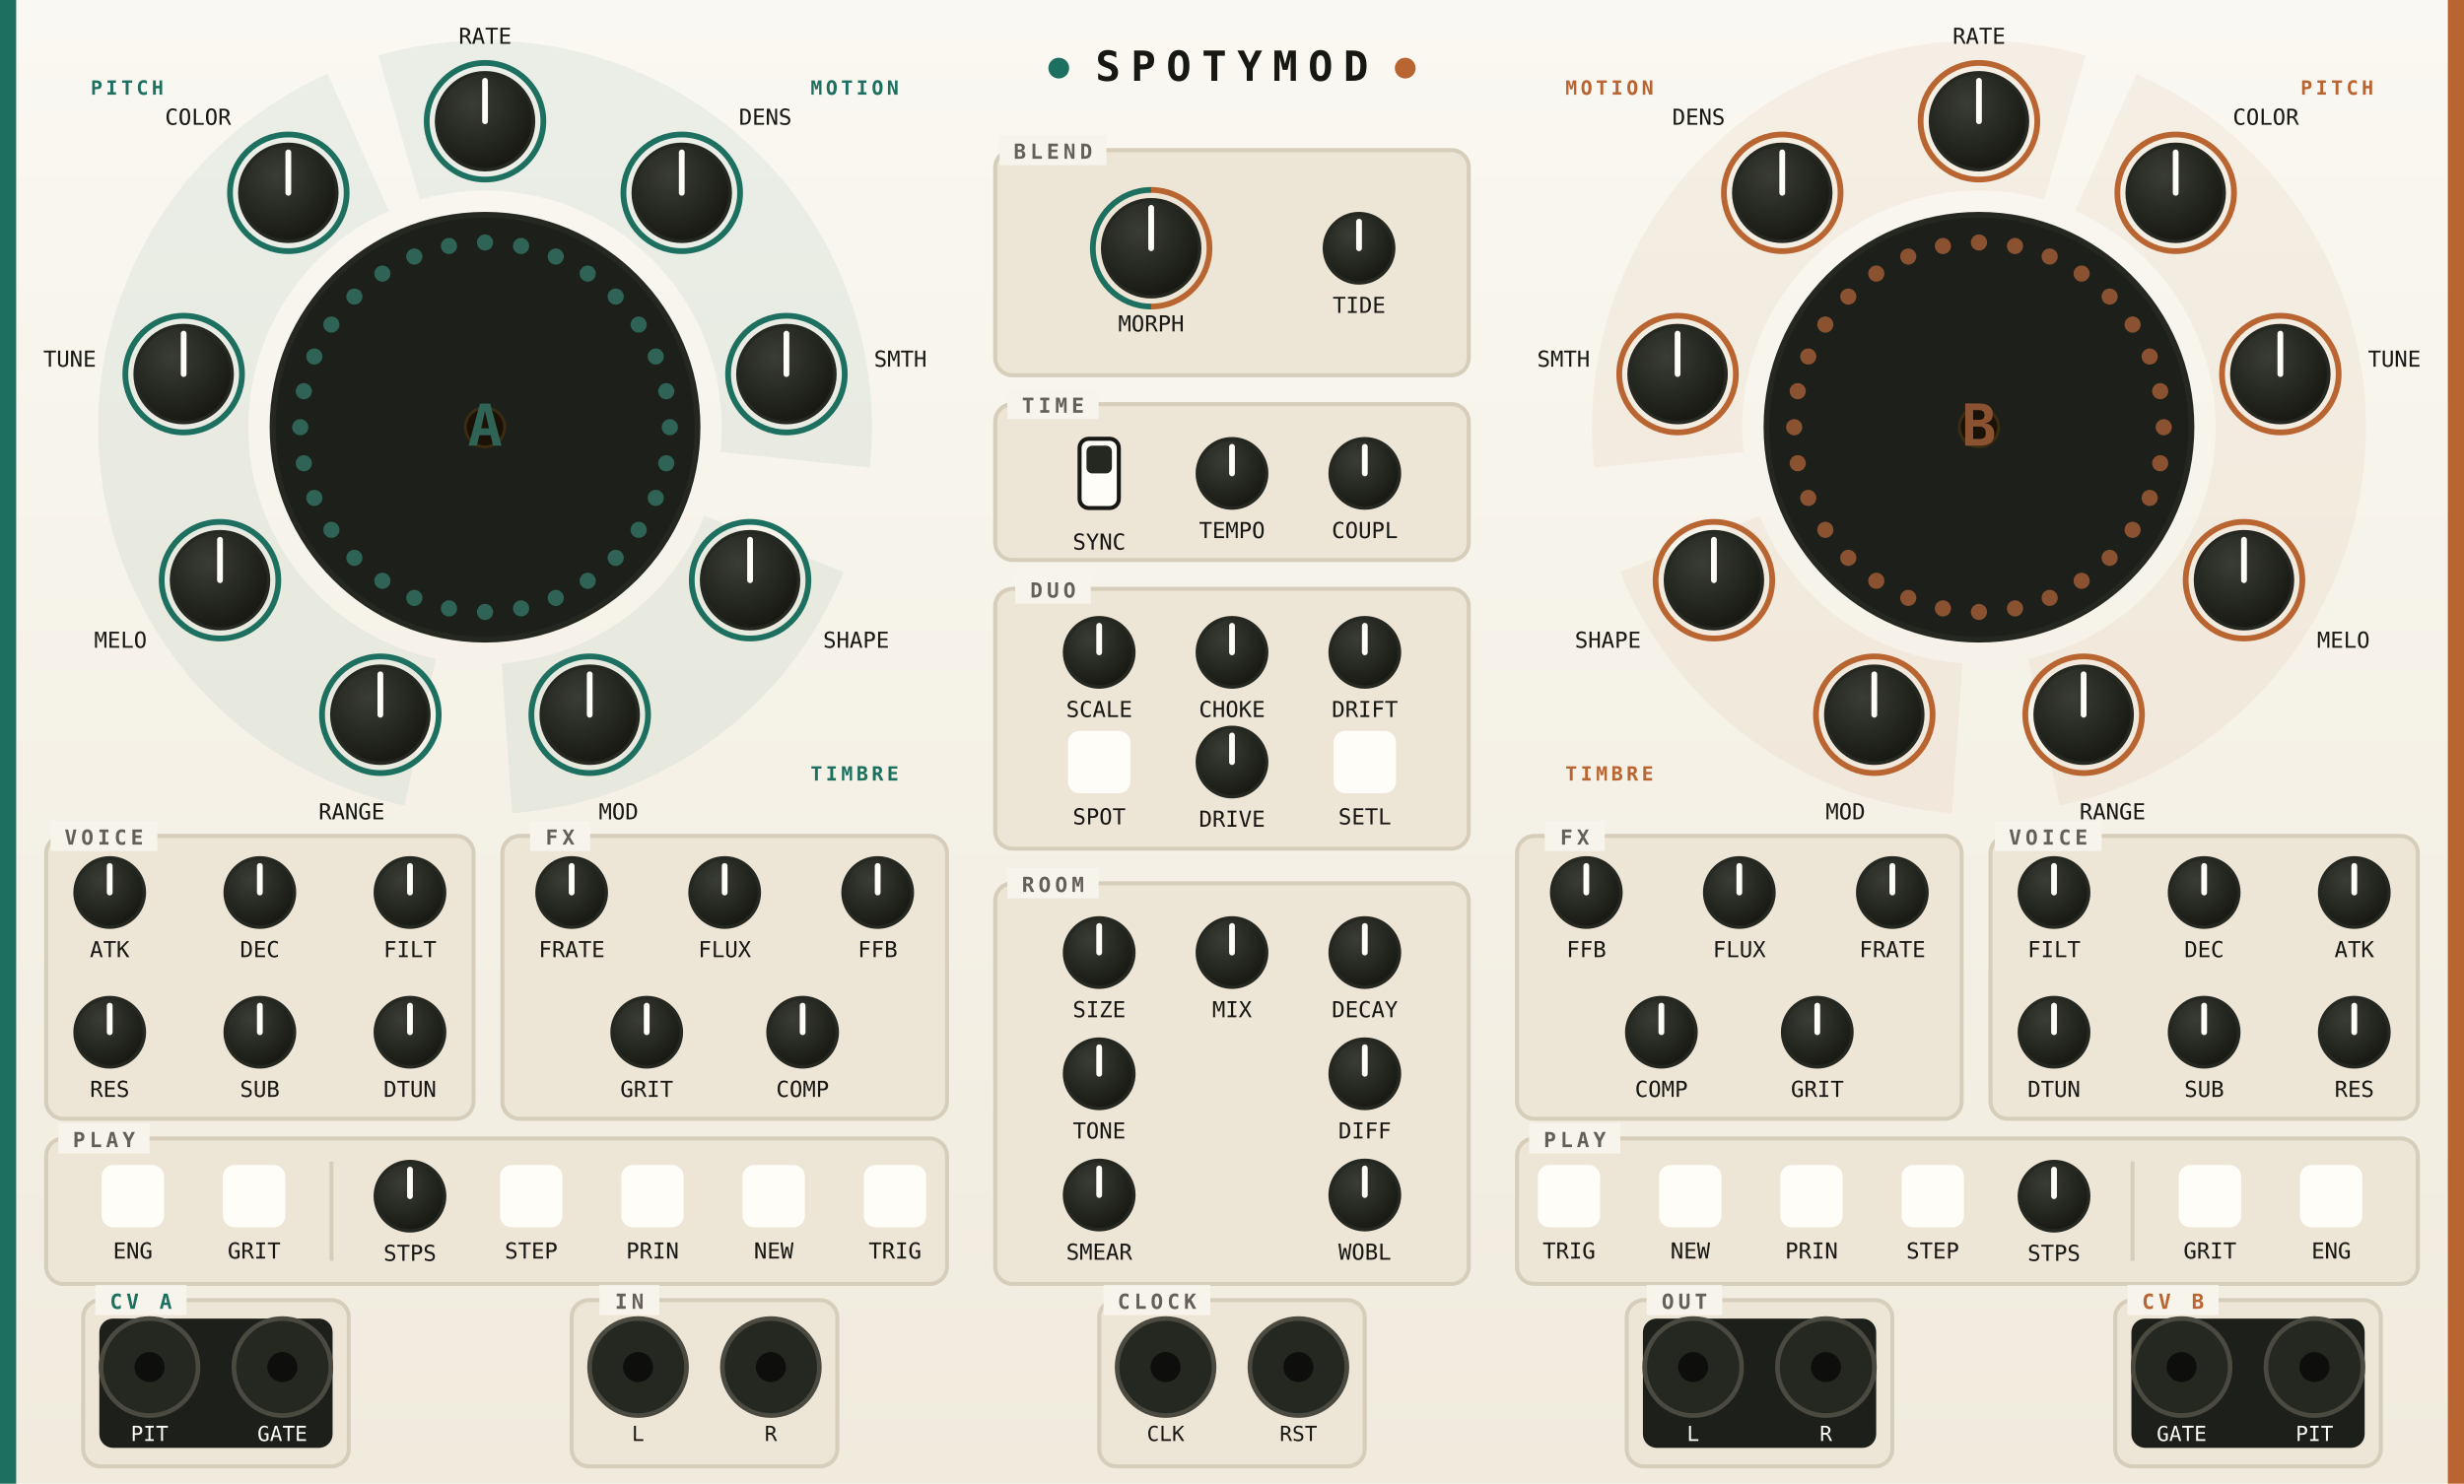
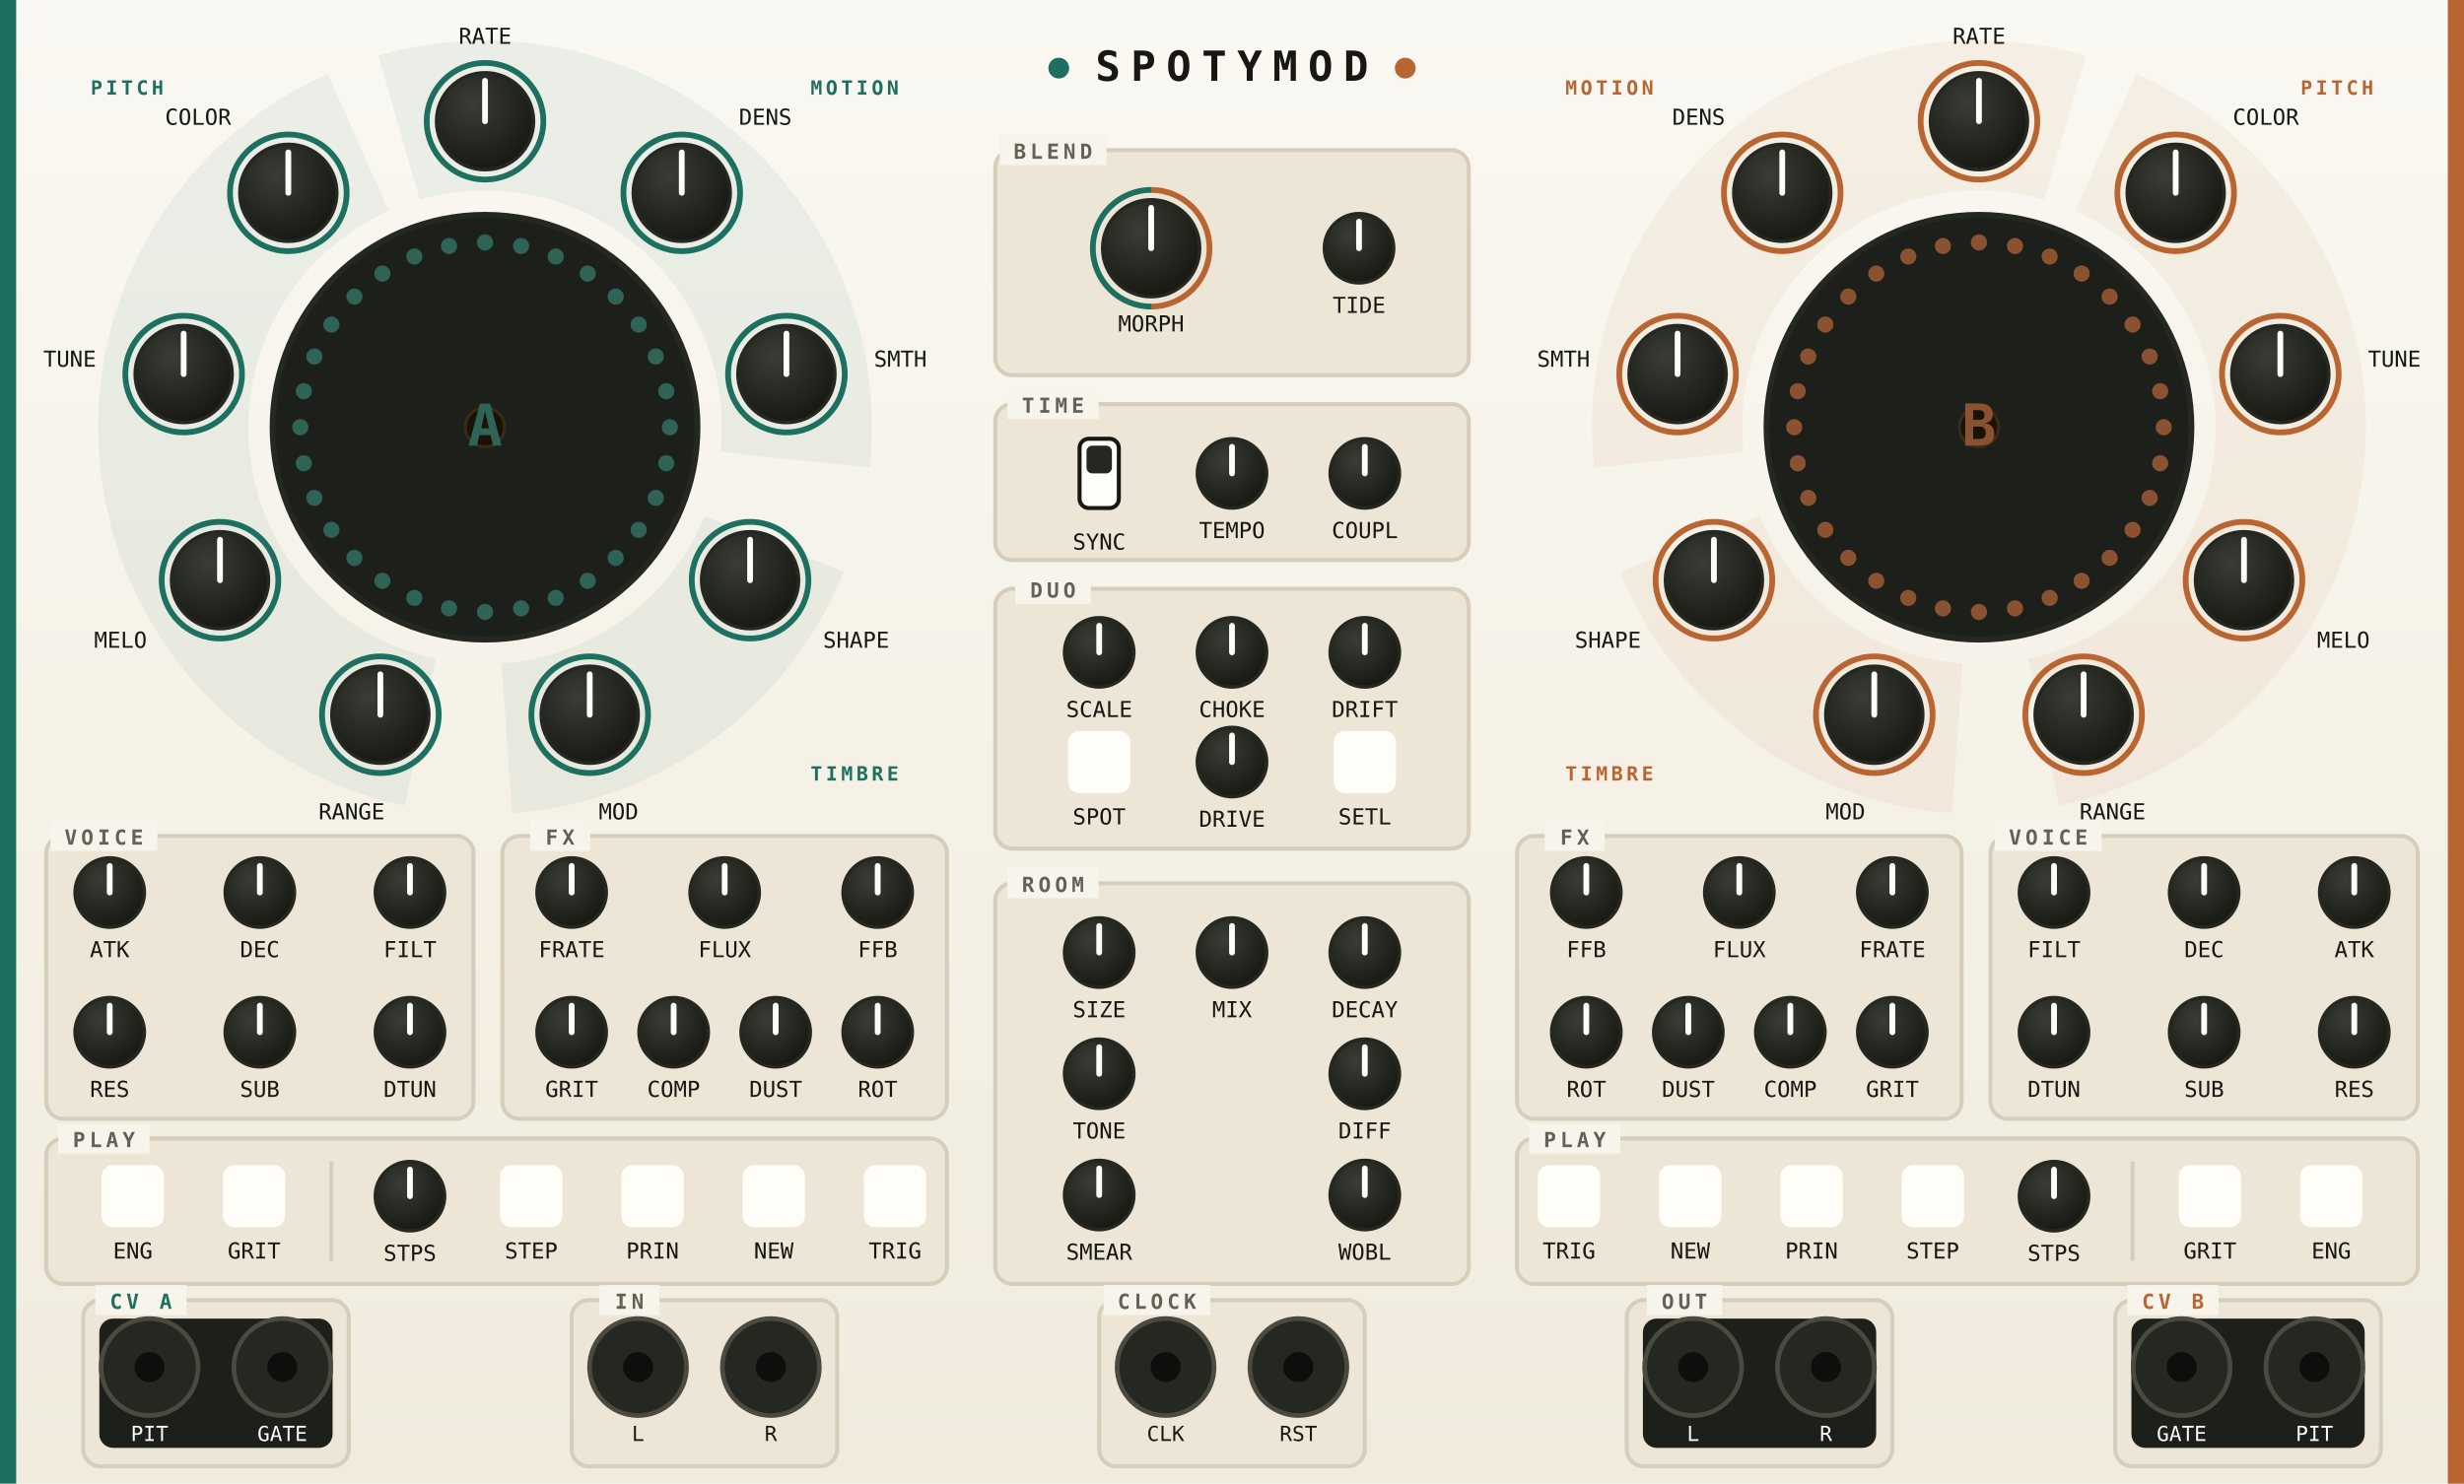
<svg xmlns="http://www.w3.org/2000/svg" width="213.360mm" height="128.500mm" viewBox="0 0 213.360 128.500">
  <defs>
    <radialGradient id="knobCap" cx="38%" cy="32%" r="75%">
      <stop offset="0%" stop-color="#3a3d35" />
      <stop offset="55%" stop-color="#252721" />
      <stop offset="100%" stop-color="#15160f" />
    </radialGradient>
    <linearGradient id="plate" x1="0" y1="0" x2="0" y2="1">
      <stop offset="0%" stop-color="#faf8f2" />
      <stop offset="100%" stop-color="#f0ebdd" />
    </linearGradient>
  </defs>
  <rect x="0" y="0" width="213.360" height="128.500" fill="url(#plate)" />
  <rect x="0" y="0" width="1.4" height="128.500" fill="#1d6f5f" />
  <rect x="211.960" y="0" width="1.4" height="128.500" fill="#b96532" />
  <path d="M 32.766 4.798 A 33.500 33.500 0 0 1 75.316 40.502 L 62.388 39.143 A 20.500 20.500 0 0 0 36.349 17.294 Z" fill="#1d6f5f" opacity="0.07" />
  <path d="M 73.061 49.549 A 33.500 33.500 0 0 1 44.337 70.418 L 43.430 57.450 A 20.500 20.500 0 0 0 61.007 44.679 Z" fill="#1d6f5f" opacity="0.07" />
  <path d="M 35.035 69.768 A 33.500 33.500 0 0 1 28.374 6.396 L 33.662 18.272 A 20.500 20.500 0 0 0 37.738 57.052 Z" fill="#1d6f5f" opacity="0.07" />
  <path d="M 138.044 40.502 A 33.500 33.500 0 0 1 180.594 4.798 L 177.011 17.294 A 20.500 20.500 0 0 0 150.972 39.143 Z" fill="#b96532" opacity="0.07" />
  <path d="M 169.023 70.418 A 33.500 33.500 0 0 1 140.299 49.549 L 152.353 44.679 A 20.500 20.500 0 0 0 169.930 57.450 Z" fill="#b96532" opacity="0.07" />
  <path d="M 184.986 6.396 A 33.500 33.500 0 0 1 178.325 69.768 L 175.622 57.052 A 20.500 20.500 0 0 0 179.698 18.272 Z" fill="#b96532" opacity="0.07" />
  <circle cx="42.000" cy="37.000" r="18.400" fill="#1d1f1a" stroke="#252721" stroke-width="0.5" />
  <circle cx="42.000" cy="21.000" r="0.7" fill="#2e6355" />
  <circle cx="45.121" cy="21.307" r="0.7" fill="#2e6355" />
  <circle cx="48.123" cy="22.218" r="0.7" fill="#2e6355" />
  <circle cx="50.889" cy="23.696" r="0.7" fill="#2e6355" />
  <circle cx="53.314" cy="25.686" r="0.7" fill="#2e6355" />
  <circle cx="55.304" cy="28.111" r="0.7" fill="#2e6355" />
  <circle cx="56.782" cy="30.877" r="0.7" fill="#2e6355" />
  <circle cx="57.693" cy="33.879" r="0.7" fill="#2e6355" />
  <circle cx="58.000" cy="37.000" r="0.7" fill="#2e6355" />
  <circle cx="57.693" cy="40.121" r="0.7" fill="#2e6355" />
  <circle cx="56.782" cy="43.123" r="0.7" fill="#2e6355" />
  <circle cx="55.304" cy="45.889" r="0.7" fill="#2e6355" />
  <circle cx="53.314" cy="48.314" r="0.7" fill="#2e6355" />
  <circle cx="50.889" cy="50.304" r="0.7" fill="#2e6355" />
  <circle cx="48.123" cy="51.782" r="0.7" fill="#2e6355" />
  <circle cx="45.121" cy="52.693" r="0.7" fill="#2e6355" />
  <circle cx="42.000" cy="53.000" r="0.7" fill="#2e6355" />
  <circle cx="38.879" cy="52.693" r="0.7" fill="#2e6355" />
  <circle cx="35.877" cy="51.782" r="0.7" fill="#2e6355" />
  <circle cx="33.111" cy="50.304" r="0.7" fill="#2e6355" />
  <circle cx="30.686" cy="48.314" r="0.7" fill="#2e6355" />
  <circle cx="28.696" cy="45.889" r="0.7" fill="#2e6355" />
  <circle cx="27.218" cy="43.123" r="0.7" fill="#2e6355" />
  <circle cx="26.307" cy="40.121" r="0.7" fill="#2e6355" />
  <circle cx="26.000" cy="37.000" r="0.7" fill="#2e6355" />
  <circle cx="26.307" cy="33.879" r="0.7" fill="#2e6355" />
  <circle cx="27.218" cy="30.877" r="0.7" fill="#2e6355" />
  <circle cx="28.696" cy="28.111" r="0.7" fill="#2e6355" />
  <circle cx="30.686" cy="25.686" r="0.7" fill="#2e6355" />
  <circle cx="33.111" cy="23.696" r="0.7" fill="#2e6355" />
  <circle cx="35.877" cy="22.218" r="0.7" fill="#2e6355" />
  <circle cx="38.879" cy="21.307" r="0.7" fill="#2e6355" />
  <circle cx="171.360" cy="37.000" r="18.400" fill="#1d1f1a" stroke="#252721" stroke-width="0.5" />
  <circle cx="171.360" cy="21.000" r="0.7" fill="#8a5230" />
  <circle cx="174.481" cy="21.307" r="0.7" fill="#8a5230" />
  <circle cx="177.483" cy="22.218" r="0.7" fill="#8a5230" />
  <circle cx="180.249" cy="23.696" r="0.7" fill="#8a5230" />
  <circle cx="182.674" cy="25.686" r="0.7" fill="#8a5230" />
  <circle cx="184.664" cy="28.111" r="0.7" fill="#8a5230" />
  <circle cx="186.142" cy="30.877" r="0.7" fill="#8a5230" />
  <circle cx="187.053" cy="33.879" r="0.7" fill="#8a5230" />
  <circle cx="187.360" cy="37.000" r="0.7" fill="#8a5230" />
  <circle cx="187.053" cy="40.121" r="0.7" fill="#8a5230" />
  <circle cx="186.142" cy="43.123" r="0.7" fill="#8a5230" />
  <circle cx="184.664" cy="45.889" r="0.7" fill="#8a5230" />
  <circle cx="182.674" cy="48.314" r="0.7" fill="#8a5230" />
  <circle cx="180.249" cy="50.304" r="0.7" fill="#8a5230" />
  <circle cx="177.483" cy="51.782" r="0.7" fill="#8a5230" />
  <circle cx="174.481" cy="52.693" r="0.7" fill="#8a5230" />
  <circle cx="171.360" cy="53.000" r="0.7" fill="#8a5230" />
  <circle cx="168.239" cy="52.693" r="0.7" fill="#8a5230" />
  <circle cx="165.237" cy="51.782" r="0.7" fill="#8a5230" />
  <circle cx="162.471" cy="50.304" r="0.7" fill="#8a5230" />
  <circle cx="160.046" cy="48.314" r="0.7" fill="#8a5230" />
  <circle cx="158.056" cy="45.889" r="0.7" fill="#8a5230" />
  <circle cx="156.578" cy="43.123" r="0.7" fill="#8a5230" />
  <circle cx="155.667" cy="40.121" r="0.7" fill="#8a5230" />
  <circle cx="155.360" cy="37.000" r="0.7" fill="#8a5230" />
  <circle cx="155.667" cy="33.879" r="0.7" fill="#8a5230" />
  <circle cx="156.578" cy="30.877" r="0.7" fill="#8a5230" />
  <circle cx="158.056" cy="28.111" r="0.7" fill="#8a5230" />
  <circle cx="160.046" cy="25.686" r="0.7" fill="#8a5230" />
  <circle cx="162.471" cy="23.696" r="0.7" fill="#8a5230" />
  <circle cx="165.237" cy="22.218" r="0.7" fill="#8a5230" />
  <circle cx="168.239" cy="21.307" r="0.7" fill="#8a5230" />
  <rect x="4.000" y="72.400" width="37.000" height="24.500" rx="1.5" fill="#ede5d6" stroke="#d7cdbb" stroke-width="0.35" />
  <rect x="4.375" y="71.100" width="9.250" height="2.6" fill="#f7f4ec" />
  <rect x="43.500" y="72.400" width="38.500" height="24.500" rx="1.5" fill="#ede5d6" stroke="#d7cdbb" stroke-width="0.35" />
  <rect x="45.900" y="71.100" width="5.200" height="2.6" fill="#f7f4ec" />
  <rect x="4.000" y="98.600" width="78.000" height="12.600" rx="1.5" fill="#ede5d6" stroke="#d7cdbb" stroke-width="0.35" />
  <rect x="5.050" y="97.300" width="7.900" height="2.6" fill="#f7f4ec" />
  <rect x="172.360" y="72.400" width="37.000" height="24.500" rx="1.5" fill="#ede5d6" stroke="#d7cdbb" stroke-width="0.35" />
  <rect x="172.735" y="71.100" width="9.250" height="2.6" fill="#f7f4ec" />
  <rect x="131.360" y="72.400" width="38.500" height="24.500" rx="1.5" fill="#ede5d6" stroke="#d7cdbb" stroke-width="0.35" />
  <rect x="133.760" y="71.100" width="5.200" height="2.6" fill="#f7f4ec" />
  <rect x="131.360" y="98.600" width="78.000" height="12.600" rx="1.5" fill="#ede5d6" stroke="#d7cdbb" stroke-width="0.35" />
  <rect x="132.410" y="97.300" width="7.900" height="2.6" fill="#f7f4ec" />
  <rect x="86.180" y="13.000" width="41.000" height="19.500" rx="1.5" fill="#ede5d6" stroke="#d7cdbb" stroke-width="0.35" />
  <rect x="86.555" y="11.700" width="9.250" height="2.6" fill="#f7f4ec" />
  <rect x="86.180" y="35.000" width="41.000" height="13.500" rx="1.5" fill="#ede5d6" stroke="#d7cdbb" stroke-width="0.35" />
  <rect x="87.230" y="33.700" width="7.900" height="2.6" fill="#f7f4ec" />
  <rect x="86.180" y="51.000" width="41.000" height="22.500" rx="1.5" fill="#ede5d6" stroke="#d7cdbb" stroke-width="0.35" />
  <rect x="87.905" y="49.700" width="6.550" height="2.6" fill="#f7f4ec" />
  <rect x="86.180" y="76.500" width="41.000" height="34.700" rx="1.5" fill="#ede5d6" stroke="#d7cdbb" stroke-width="0.35" />
  <rect x="87.230" y="75.200" width="7.900" height="2.6" fill="#f7f4ec" />
  <rect x="7.200" y="112.600" width="23.000" height="14.400" rx="1.5" fill="#ede5d6" stroke="#d7cdbb" stroke-width="0.35" />
  <rect x="8.250" y="111.300" width="7.900" height="2.6" fill="#f7f4ec" />
  <rect x="49.500" y="112.600" width="23.000" height="14.400" rx="1.5" fill="#ede5d6" stroke="#d7cdbb" stroke-width="0.35" />
  <rect x="51.900" y="111.300" width="5.200" height="2.6" fill="#f7f4ec" />
  <rect x="95.180" y="112.600" width="23.000" height="14.400" rx="1.5" fill="#ede5d6" stroke="#d7cdbb" stroke-width="0.35" />
  <rect x="95.555" y="111.300" width="9.250" height="2.6" fill="#f7f4ec" />
  <rect x="140.860" y="112.600" width="23.000" height="14.400" rx="1.5" fill="#ede5d6" stroke="#d7cdbb" stroke-width="0.35" />
  <rect x="142.585" y="111.300" width="6.550" height="2.6" fill="#f7f4ec" />
  <rect x="183.160" y="112.600" width="23.000" height="14.400" rx="1.5" fill="#ede5d6" stroke="#d7cdbb" stroke-width="0.35" />
  <rect x="184.210" y="111.300" width="7.900" height="2.6" fill="#f7f4ec" />
  <rect x="8.600" y="114.200" width="20.200" height="11.200" rx="1.2" fill="#1d1f1a" />
  <rect x="142.260" y="114.200" width="20.200" height="11.200" rx="1.2" fill="#1d1f1a" />
  <rect x="184.560" y="114.200" width="20.200" height="11.200" rx="1.2" fill="#1d1f1a" />
  <line x1="28.700" y1="100.6" x2="28.700" y2="109.2" stroke="#d7cdbb" stroke-width="0.35" />
  <line x1="184.660" y1="100.6" x2="184.660" y2="109.2" stroke="#d7cdbb" stroke-width="0.35" />
  <circle cx="91.680" cy="5.9" r="0.9" fill="#1d6f5f" />
  <circle cx="121.680" cy="5.9" r="0.9" fill="#b96532" />
  <circle cx="42.000" cy="10.500" r="5.050" fill="none" stroke="#1d6f5f" stroke-width="0.5" />
  <circle cx="42.000" cy="10.500" r="4.200" fill="url(#knobCap)" stroke="#252721" stroke-width="0.3" />
  <line x1="42.000" y1="10.500" x2="42.000" y2="7.000" stroke="#fffdf7" stroke-width="0.5" stroke-linecap="round" />
  <text x="42.000" y="3.800" fill="#171713" text-anchor="middle" font-family="monospace" font-size="1.9">RATE</text>
  <circle cx="64.950" cy="50.250" r="5.050" fill="none" stroke="#1d6f5f" stroke-width="0.5" />
  <circle cx="64.950" cy="50.250" r="4.200" fill="url(#knobCap)" stroke="#252721" stroke-width="0.3" />
  <line x1="64.950" y1="50.250" x2="64.950" y2="46.750" stroke="#fffdf7" stroke-width="0.5" stroke-linecap="round" />
  <text x="71.272" y="56.100" fill="#171713" text-anchor="start" font-family="monospace" font-size="1.9">SHAPE</text>
  <circle cx="59.034" cy="16.700" r="5.050" fill="none" stroke="#1d6f5f" stroke-width="0.5" />
  <circle cx="59.034" cy="16.700" r="4.200" fill="url(#knobCap)" stroke="#252721" stroke-width="0.3" />
  <line x1="59.034" y1="16.700" x2="59.034" y2="13.200" stroke="#fffdf7" stroke-width="0.5" stroke-linecap="round" />
  <text x="63.983" y="10.801" fill="#171713" text-anchor="start" font-family="monospace" font-size="1.9">DENS</text>
  <circle cx="68.097" cy="32.398" r="5.050" fill="none" stroke="#1d6f5f" stroke-width="0.5" />
  <circle cx="68.097" cy="32.398" r="4.200" fill="url(#knobCap)" stroke="#252721" stroke-width="0.3" />
  <line x1="68.097" y1="32.398" x2="68.097" y2="28.898" stroke="#fffdf7" stroke-width="0.5" stroke-linecap="round" />
  <text x="75.680" y="31.761" fill="#171713" text-anchor="start" font-family="monospace" font-size="1.9">SMTH</text>
  <circle cx="32.936" cy="61.902" r="5.050" fill="none" stroke="#1d6f5f" stroke-width="0.5" />
  <circle cx="32.936" cy="61.902" r="4.200" fill="url(#knobCap)" stroke="#252721" stroke-width="0.3" />
  <line x1="32.936" y1="61.902" x2="32.936" y2="58.402" stroke="#fffdf7" stroke-width="0.5" stroke-linecap="round" />
  <text x="30.440" y="70.962" fill="#171713" text-anchor="middle" font-family="monospace" font-size="1.9">RANGE</text>
  <circle cx="19.050" cy="50.250" r="5.050" fill="none" stroke="#1d6f5f" stroke-width="0.5" />
  <circle cx="19.050" cy="50.250" r="4.200" fill="url(#knobCap)" stroke="#252721" stroke-width="0.3" />
  <line x1="19.050" y1="50.250" x2="19.050" y2="46.750" stroke="#fffdf7" stroke-width="0.5" stroke-linecap="round" />
  <text x="12.728" y="56.100" fill="#171713" text-anchor="end" font-family="monospace" font-size="1.9">MELO</text>
  <circle cx="51.064" cy="61.902" r="5.050" fill="none" stroke="#1d6f5f" stroke-width="0.5" />
  <circle cx="51.064" cy="61.902" r="4.200" fill="url(#knobCap)" stroke="#252721" stroke-width="0.3" />
  <line x1="51.064" y1="61.902" x2="51.064" y2="58.402" stroke="#fffdf7" stroke-width="0.5" stroke-linecap="round" />
  <text x="53.560" y="70.962" fill="#171713" text-anchor="middle" font-family="monospace" font-size="1.9">MOD</text>
  <circle cx="15.903" cy="32.398" r="5.050" fill="none" stroke="#1d6f5f" stroke-width="0.5" />
  <circle cx="15.903" cy="32.398" r="4.200" fill="url(#knobCap)" stroke="#252721" stroke-width="0.3" />
  <line x1="15.903" y1="32.398" x2="15.903" y2="28.898" stroke="#fffdf7" stroke-width="0.5" stroke-linecap="round" />
  <text x="8.320" y="31.761" fill="#171713" text-anchor="end" font-family="monospace" font-size="1.9">TUNE</text>
  <circle cx="9.500" cy="77.300" r="3.000" fill="url(#knobCap)" stroke="#252721" stroke-width="0.3" />
  <line x1="9.500" y1="77.300" x2="9.500" y2="75.000" stroke="#fffdf7" stroke-width="0.5" stroke-linecap="round" />
  <text x="9.500" y="82.900" fill="#171713" text-anchor="middle" font-family="monospace" font-size="1.9">ATK</text>
  <circle cx="22.500" cy="77.300" r="3.000" fill="url(#knobCap)" stroke="#252721" stroke-width="0.3" />
  <line x1="22.500" y1="77.300" x2="22.500" y2="75.000" stroke="#fffdf7" stroke-width="0.5" stroke-linecap="round" />
  <text x="22.500" y="82.900" fill="#171713" text-anchor="middle" font-family="monospace" font-size="1.9">DEC</text>
  <circle cx="9.500" cy="89.400" r="3.000" fill="url(#knobCap)" stroke="#252721" stroke-width="0.3" />
  <line x1="9.500" y1="89.400" x2="9.500" y2="87.100" stroke="#fffdf7" stroke-width="0.5" stroke-linecap="round" />
  <text x="9.500" y="95.000" fill="#171713" text-anchor="middle" font-family="monospace" font-size="1.9">RES</text>
  <circle cx="22.500" cy="89.400" r="3.000" fill="url(#knobCap)" stroke="#252721" stroke-width="0.3" />
  <line x1="22.500" y1="89.400" x2="22.500" y2="87.100" stroke="#fffdf7" stroke-width="0.5" stroke-linecap="round" />
  <text x="22.500" y="95.000" fill="#171713" text-anchor="middle" font-family="monospace" font-size="1.9">SUB</text>
  <circle cx="35.500" cy="89.400" r="3.000" fill="url(#knobCap)" stroke="#252721" stroke-width="0.3" />
  <line x1="35.500" y1="89.400" x2="35.500" y2="87.100" stroke="#fffdf7" stroke-width="0.5" stroke-linecap="round" />
  <text x="35.500" y="95.000" fill="#171713" text-anchor="middle" font-family="monospace" font-size="1.9">DTUN</text>
  <circle cx="62.750" cy="77.300" r="3.000" fill="url(#knobCap)" stroke="#252721" stroke-width="0.3" />
  <line x1="62.750" y1="77.300" x2="62.750" y2="75.000" stroke="#fffdf7" stroke-width="0.5" stroke-linecap="round" />
  <text x="62.750" y="82.900" fill="#171713" text-anchor="middle" font-family="monospace" font-size="1.9">FLUX</text>
-   <circle cx="56.000" cy="89.400" r="3.000" fill="url(#knobCap)" stroke="#252721" stroke-width="0.3" />
-   <line x1="56.000" y1="89.400" x2="56.000" y2="87.100" stroke="#fffdf7" stroke-width="0.5" stroke-linecap="round" />
-   <text x="56.000" y="95.000" fill="#171713" text-anchor="middle" font-family="monospace" font-size="1.9">GRIT</text>
-   <circle cx="69.500" cy="89.400" r="3.000" fill="url(#knobCap)" stroke="#252721" stroke-width="0.3" />
-   <line x1="69.500" y1="89.400" x2="69.500" y2="87.100" stroke="#fffdf7" stroke-width="0.5" stroke-linecap="round" />
-   <text x="69.500" y="95.000" fill="#171713" text-anchor="middle" font-family="monospace" font-size="1.9">COMP</text>
+   <circle cx="49.500" cy="89.400" r="3.000" fill="url(#knobCap)" stroke="#252721" stroke-width="0.3" />
+   <line x1="49.500" y1="89.400" x2="49.500" y2="87.100" stroke="#fffdf7" stroke-width="0.5" stroke-linecap="round" />
+   <text x="49.500" y="95.000" fill="#171713" text-anchor="middle" font-family="monospace" font-size="1.9">GRIT</text>
+   <circle cx="58.333" cy="89.400" r="3.000" fill="url(#knobCap)" stroke="#252721" stroke-width="0.3" />
+   <line x1="58.333" y1="89.400" x2="58.333" y2="87.100" stroke="#fffdf7" stroke-width="0.5" stroke-linecap="round" />
+   <text x="58.333" y="95.000" fill="#171713" text-anchor="middle" font-family="monospace" font-size="1.9">COMP</text>
  <circle cx="35.500" cy="103.600" r="3.000" fill="url(#knobCap)" stroke="#252721" stroke-width="0.3" />
  <line x1="35.500" y1="103.600" x2="35.500" y2="101.300" stroke="#fffdf7" stroke-width="0.5" stroke-linecap="round" />
  <text x="35.500" y="109.200" fill="#171713" text-anchor="middle" font-family="monospace" font-size="1.9">STPS</text>
  <rect x="8.800" y="100.900" width="5.400" height="5.400" rx="1.0" fill="#fffdf7" />
  <text x="11.500" y="109.000" fill="#171713" text-anchor="middle" font-family="monospace" font-size="1.9">ENG</text>
  <rect x="19.300" y="100.900" width="5.400" height="5.400" rx="1.0" fill="#fffdf7" />
  <text x="22.000" y="109.000" fill="#171713" text-anchor="middle" font-family="monospace" font-size="1.9">GRIT</text>
  <rect x="43.300" y="100.900" width="5.400" height="5.400" rx="1.0" fill="#fffdf7" />
  <text x="46.000" y="109.000" fill="#171713" text-anchor="middle" font-family="monospace" font-size="1.9">STEP</text>
  <rect x="53.800" y="100.900" width="5.400" height="5.400" rx="1.0" fill="#fffdf7" />
  <text x="56.500" y="109.000" fill="#171713" text-anchor="middle" font-family="monospace" font-size="1.9">PRIN</text>
  <rect x="64.300" y="100.900" width="5.400" height="5.400" rx="1.0" fill="#fffdf7" />
  <text x="67.000" y="109.000" fill="#171713" text-anchor="middle" font-family="monospace" font-size="1.9">NEW</text>
  <rect x="74.800" y="100.900" width="5.400" height="5.400" rx="1.0" fill="#fffdf7" />
  <text x="77.500" y="109.000" fill="#171713" text-anchor="middle" font-family="monospace" font-size="1.9">TRIG</text>
  <circle cx="171.360" cy="10.500" r="5.050" fill="none" stroke="#b96532" stroke-width="0.5" />
  <circle cx="171.360" cy="10.500" r="4.200" fill="url(#knobCap)" stroke="#252721" stroke-width="0.3" />
  <line x1="171.360" y1="10.500" x2="171.360" y2="7.000" stroke="#fffdf7" stroke-width="0.5" stroke-linecap="round" />
  <text x="171.360" y="3.800" fill="#171713" text-anchor="middle" font-family="monospace" font-size="1.9">RATE</text>
  <circle cx="148.410" cy="50.250" r="5.050" fill="none" stroke="#b96532" stroke-width="0.5" />
  <circle cx="148.410" cy="50.250" r="4.200" fill="url(#knobCap)" stroke="#252721" stroke-width="0.3" />
  <line x1="148.410" y1="50.250" x2="148.410" y2="46.750" stroke="#fffdf7" stroke-width="0.5" stroke-linecap="round" />
  <text x="142.088" y="56.100" fill="#171713" text-anchor="end" font-family="monospace" font-size="1.9">SHAPE</text>
  <circle cx="154.326" cy="16.700" r="5.050" fill="none" stroke="#b96532" stroke-width="0.5" />
  <circle cx="154.326" cy="16.700" r="4.200" fill="url(#knobCap)" stroke="#252721" stroke-width="0.3" />
  <line x1="154.326" y1="16.700" x2="154.326" y2="13.200" stroke="#fffdf7" stroke-width="0.5" stroke-linecap="round" />
  <text x="149.377" y="10.801" fill="#171713" text-anchor="end" font-family="monospace" font-size="1.9">DENS</text>
  <circle cx="145.263" cy="32.398" r="5.050" fill="none" stroke="#b96532" stroke-width="0.5" />
  <circle cx="145.263" cy="32.398" r="4.200" fill="url(#knobCap)" stroke="#252721" stroke-width="0.3" />
  <line x1="145.263" y1="32.398" x2="145.263" y2="28.898" stroke="#fffdf7" stroke-width="0.5" stroke-linecap="round" />
  <text x="137.680" y="31.761" fill="#171713" text-anchor="end" font-family="monospace" font-size="1.9">SMTH</text>
  <circle cx="180.424" cy="61.902" r="5.050" fill="none" stroke="#b96532" stroke-width="0.5" />
  <circle cx="180.424" cy="61.902" r="4.200" fill="url(#knobCap)" stroke="#252721" stroke-width="0.3" />
  <line x1="180.424" y1="61.902" x2="180.424" y2="58.402" stroke="#fffdf7" stroke-width="0.5" stroke-linecap="round" />
  <text x="182.920" y="70.962" fill="#171713" text-anchor="middle" font-family="monospace" font-size="1.9">RANGE</text>
  <circle cx="194.310" cy="50.250" r="5.050" fill="none" stroke="#b96532" stroke-width="0.5" />
  <circle cx="194.310" cy="50.250" r="4.200" fill="url(#knobCap)" stroke="#252721" stroke-width="0.3" />
  <line x1="194.310" y1="50.250" x2="194.310" y2="46.750" stroke="#fffdf7" stroke-width="0.5" stroke-linecap="round" />
  <text x="200.632" y="56.100" fill="#171713" text-anchor="start" font-family="monospace" font-size="1.9">MELO</text>
  <circle cx="162.296" cy="61.902" r="5.050" fill="none" stroke="#b96532" stroke-width="0.5" />
  <circle cx="162.296" cy="61.902" r="4.200" fill="url(#knobCap)" stroke="#252721" stroke-width="0.3" />
  <line x1="162.296" y1="61.902" x2="162.296" y2="58.402" stroke="#fffdf7" stroke-width="0.5" stroke-linecap="round" />
  <text x="159.800" y="70.962" fill="#171713" text-anchor="middle" font-family="monospace" font-size="1.9">MOD</text>
  <circle cx="197.457" cy="32.398" r="5.050" fill="none" stroke="#b96532" stroke-width="0.5" />
  <circle cx="197.457" cy="32.398" r="4.200" fill="url(#knobCap)" stroke="#252721" stroke-width="0.3" />
  <line x1="197.457" y1="32.398" x2="197.457" y2="28.898" stroke="#fffdf7" stroke-width="0.5" stroke-linecap="round" />
  <text x="205.040" y="31.761" fill="#171713" text-anchor="start" font-family="monospace" font-size="1.9">TUNE</text>
  <circle cx="203.860" cy="77.300" r="3.000" fill="url(#knobCap)" stroke="#252721" stroke-width="0.3" />
  <line x1="203.860" y1="77.300" x2="203.860" y2="75.000" stroke="#fffdf7" stroke-width="0.5" stroke-linecap="round" />
  <text x="203.860" y="82.900" fill="#171713" text-anchor="middle" font-family="monospace" font-size="1.9">ATK</text>
  <circle cx="190.860" cy="77.300" r="3.000" fill="url(#knobCap)" stroke="#252721" stroke-width="0.3" />
  <line x1="190.860" y1="77.300" x2="190.860" y2="75.000" stroke="#fffdf7" stroke-width="0.5" stroke-linecap="round" />
  <text x="190.860" y="82.900" fill="#171713" text-anchor="middle" font-family="monospace" font-size="1.9">DEC</text>
  <circle cx="203.860" cy="89.400" r="3.000" fill="url(#knobCap)" stroke="#252721" stroke-width="0.3" />
  <line x1="203.860" y1="89.400" x2="203.860" y2="87.100" stroke="#fffdf7" stroke-width="0.5" stroke-linecap="round" />
  <text x="203.860" y="95.000" fill="#171713" text-anchor="middle" font-family="monospace" font-size="1.9">RES</text>
  <circle cx="190.860" cy="89.400" r="3.000" fill="url(#knobCap)" stroke="#252721" stroke-width="0.3" />
  <line x1="190.860" y1="89.400" x2="190.860" y2="87.100" stroke="#fffdf7" stroke-width="0.5" stroke-linecap="round" />
  <text x="190.860" y="95.000" fill="#171713" text-anchor="middle" font-family="monospace" font-size="1.9">SUB</text>
  <circle cx="177.860" cy="89.400" r="3.000" fill="url(#knobCap)" stroke="#252721" stroke-width="0.3" />
  <line x1="177.860" y1="89.400" x2="177.860" y2="87.100" stroke="#fffdf7" stroke-width="0.5" stroke-linecap="round" />
  <text x="177.860" y="95.000" fill="#171713" text-anchor="middle" font-family="monospace" font-size="1.9">DTUN</text>
  <circle cx="150.610" cy="77.300" r="3.000" fill="url(#knobCap)" stroke="#252721" stroke-width="0.3" />
  <line x1="150.610" y1="77.300" x2="150.610" y2="75.000" stroke="#fffdf7" stroke-width="0.5" stroke-linecap="round" />
  <text x="150.610" y="82.900" fill="#171713" text-anchor="middle" font-family="monospace" font-size="1.9">FLUX</text>
-   <circle cx="157.360" cy="89.400" r="3.000" fill="url(#knobCap)" stroke="#252721" stroke-width="0.3" />
-   <line x1="157.360" y1="89.400" x2="157.360" y2="87.100" stroke="#fffdf7" stroke-width="0.5" stroke-linecap="round" />
-   <text x="157.360" y="95.000" fill="#171713" text-anchor="middle" font-family="monospace" font-size="1.9">GRIT</text>
-   <circle cx="143.860" cy="89.400" r="3.000" fill="url(#knobCap)" stroke="#252721" stroke-width="0.3" />
-   <line x1="143.860" y1="89.400" x2="143.860" y2="87.100" stroke="#fffdf7" stroke-width="0.5" stroke-linecap="round" />
-   <text x="143.860" y="95.000" fill="#171713" text-anchor="middle" font-family="monospace" font-size="1.9">COMP</text>
+   <circle cx="163.860" cy="89.400" r="3.000" fill="url(#knobCap)" stroke="#252721" stroke-width="0.3" />
+   <line x1="163.860" y1="89.400" x2="163.860" y2="87.100" stroke="#fffdf7" stroke-width="0.5" stroke-linecap="round" />
+   <text x="163.860" y="95.000" fill="#171713" text-anchor="middle" font-family="monospace" font-size="1.9">GRIT</text>
+   <circle cx="155.027" cy="89.400" r="3.000" fill="url(#knobCap)" stroke="#252721" stroke-width="0.3" />
+   <line x1="155.027" y1="89.400" x2="155.027" y2="87.100" stroke="#fffdf7" stroke-width="0.5" stroke-linecap="round" />
+   <text x="155.027" y="95.000" fill="#171713" text-anchor="middle" font-family="monospace" font-size="1.9">COMP</text>
  <circle cx="177.860" cy="103.600" r="3.000" fill="url(#knobCap)" stroke="#252721" stroke-width="0.3" />
  <line x1="177.860" y1="103.600" x2="177.860" y2="101.300" stroke="#fffdf7" stroke-width="0.5" stroke-linecap="round" />
  <text x="177.860" y="109.200" fill="#171713" text-anchor="middle" font-family="monospace" font-size="1.9">STPS</text>
  <rect x="199.160" y="100.900" width="5.400" height="5.400" rx="1.0" fill="#fffdf7" />
  <text x="201.860" y="109.000" fill="#171713" text-anchor="middle" font-family="monospace" font-size="1.9">ENG</text>
  <rect x="188.660" y="100.900" width="5.400" height="5.400" rx="1.0" fill="#fffdf7" />
  <text x="191.360" y="109.000" fill="#171713" text-anchor="middle" font-family="monospace" font-size="1.9">GRIT</text>
  <rect x="164.660" y="100.900" width="5.400" height="5.400" rx="1.0" fill="#fffdf7" />
  <text x="167.360" y="109.000" fill="#171713" text-anchor="middle" font-family="monospace" font-size="1.9">STEP</text>
  <rect x="154.160" y="100.900" width="5.400" height="5.400" rx="1.0" fill="#fffdf7" />
  <text x="156.860" y="109.000" fill="#171713" text-anchor="middle" font-family="monospace" font-size="1.9">PRIN</text>
  <rect x="143.660" y="100.900" width="5.400" height="5.400" rx="1.0" fill="#fffdf7" />
  <text x="146.360" y="109.000" fill="#171713" text-anchor="middle" font-family="monospace" font-size="1.9">NEW</text>
  <rect x="133.160" y="100.900" width="5.400" height="5.400" rx="1.0" fill="#fffdf7" />
  <text x="135.860" y="109.000" fill="#171713" text-anchor="middle" font-family="monospace" font-size="1.9">TRIG</text>
  <path d="M 99.680 16.450 A 5.050 5.050 0 0 0 99.680 26.550" fill="none" stroke="#1d6f5f" stroke-width="0.5" />
  <path d="M 99.680 16.450 A 5.050 5.050 0 0 1 99.680 26.550" fill="none" stroke="#b96532" stroke-width="0.5" />
  <circle cx="99.680" cy="21.500" r="4.200" fill="url(#knobCap)" stroke="#252721" stroke-width="0.3" />
  <line x1="99.680" y1="21.500" x2="99.680" y2="18.000" stroke="#fffdf7" stroke-width="0.5" stroke-linecap="round" />
  <text x="99.680" y="28.700" fill="#171713" text-anchor="middle" font-family="monospace" font-size="1.9">MORPH</text>
  <rect x="93.480" y="38.000" width="3.4" height="6.0" rx="0.8" fill="#fffdf7" stroke="#171713" stroke-width="0.35" />
  <rect x="94.080" y="38.600" width="2.2" height="2.4" rx="0.5" fill="#252721" />
  <text x="95.180" y="47.600" fill="#171713" text-anchor="middle" font-family="monospace" font-size="1.9">SYNC</text>
  <circle cx="106.680" cy="41.000" r="3.000" fill="url(#knobCap)" stroke="#252721" stroke-width="0.3" />
  <line x1="106.680" y1="41.000" x2="106.680" y2="38.700" stroke="#fffdf7" stroke-width="0.5" stroke-linecap="round" />
  <text x="106.680" y="46.600" fill="#171713" text-anchor="middle" font-family="monospace" font-size="1.9">TEMPO</text>
  <circle cx="118.180" cy="41.000" r="3.000" fill="url(#knobCap)" stroke="#252721" stroke-width="0.3" />
  <line x1="118.180" y1="41.000" x2="118.180" y2="38.700" stroke="#fffdf7" stroke-width="0.5" stroke-linecap="round" />
  <text x="118.180" y="46.600" fill="#171713" text-anchor="middle" font-family="monospace" font-size="1.9">COUPL</text>
  <circle cx="95.180" cy="56.500" r="3.000" fill="url(#knobCap)" stroke="#252721" stroke-width="0.3" />
  <line x1="95.180" y1="56.500" x2="95.180" y2="54.200" stroke="#fffdf7" stroke-width="0.5" stroke-linecap="round" />
  <text x="95.180" y="62.100" fill="#171713" text-anchor="middle" font-family="monospace" font-size="1.9">SCALE</text>
  <circle cx="118.180" cy="56.500" r="3.000" fill="url(#knobCap)" stroke="#252721" stroke-width="0.3" />
  <line x1="118.180" y1="56.500" x2="118.180" y2="54.200" stroke="#fffdf7" stroke-width="0.5" stroke-linecap="round" />
  <text x="118.180" y="62.100" fill="#171713" text-anchor="middle" font-family="monospace" font-size="1.9">DRIFT</text>
  <rect x="92.480" y="63.300" width="5.400" height="5.400" rx="1.0" fill="#fffdf7" />
  <text x="95.180" y="71.400" fill="#171713" text-anchor="middle" font-family="monospace" font-size="1.9">SPOT</text>
  <circle cx="106.680" cy="66.000" r="3.000" fill="url(#knobCap)" stroke="#252721" stroke-width="0.3" />
  <line x1="106.680" y1="66.000" x2="106.680" y2="63.700" stroke="#fffdf7" stroke-width="0.5" stroke-linecap="round" />
  <text x="106.680" y="71.600" fill="#171713" text-anchor="middle" font-family="monospace" font-size="1.9">DRIVE</text>
  <rect x="115.480" y="63.300" width="5.400" height="5.400" rx="1.0" fill="#fffdf7" />
  <text x="118.180" y="71.400" fill="#171713" text-anchor="middle" font-family="monospace" font-size="1.9">SETL</text>
  <circle cx="95.180" cy="82.500" r="3.000" fill="url(#knobCap)" stroke="#252721" stroke-width="0.3" />
  <line x1="95.180" y1="82.500" x2="95.180" y2="80.200" stroke="#fffdf7" stroke-width="0.5" stroke-linecap="round" />
  <text x="95.180" y="88.100" fill="#171713" text-anchor="middle" font-family="monospace" font-size="1.9">SIZE</text>
  <circle cx="118.180" cy="82.500" r="3.000" fill="url(#knobCap)" stroke="#252721" stroke-width="0.3" />
  <line x1="118.180" y1="82.500" x2="118.180" y2="80.200" stroke="#fffdf7" stroke-width="0.5" stroke-linecap="round" />
  <text x="118.180" y="88.100" fill="#171713" text-anchor="middle" font-family="monospace" font-size="1.9">DECAY</text>
  <circle cx="106.680" cy="82.500" r="3.000" fill="url(#knobCap)" stroke="#252721" stroke-width="0.3" />
  <line x1="106.680" y1="82.500" x2="106.680" y2="80.200" stroke="#fffdf7" stroke-width="0.5" stroke-linecap="round" />
  <text x="106.680" y="88.100" fill="#171713" text-anchor="middle" font-family="monospace" font-size="1.9">MIX</text>
  <circle cx="95.180" cy="93.000" r="3.000" fill="url(#knobCap)" stroke="#252721" stroke-width="0.3" />
  <line x1="95.180" y1="93.000" x2="95.180" y2="90.700" stroke="#fffdf7" stroke-width="0.5" stroke-linecap="round" />
  <text x="95.180" y="98.600" fill="#171713" text-anchor="middle" font-family="monospace" font-size="1.9">TONE</text>
  <circle cx="118.180" cy="93.000" r="3.000" fill="url(#knobCap)" stroke="#252721" stroke-width="0.3" />
  <line x1="118.180" y1="93.000" x2="118.180" y2="90.700" stroke="#fffdf7" stroke-width="0.5" stroke-linecap="round" />
  <text x="118.180" y="98.600" fill="#171713" text-anchor="middle" font-family="monospace" font-size="1.9">DIFF</text>
  <circle cx="95.180" cy="103.500" r="3.000" fill="url(#knobCap)" stroke="#252721" stroke-width="0.3" />
  <line x1="95.180" y1="103.500" x2="95.180" y2="101.200" stroke="#fffdf7" stroke-width="0.5" stroke-linecap="round" />
  <text x="95.180" y="109.100" fill="#171713" text-anchor="middle" font-family="monospace" font-size="1.9">SMEAR</text>
  <circle cx="118.180" cy="103.500" r="3.000" fill="url(#knobCap)" stroke="#252721" stroke-width="0.3" />
  <line x1="118.180" y1="103.500" x2="118.180" y2="101.200" stroke="#fffdf7" stroke-width="0.5" stroke-linecap="round" />
  <text x="118.180" y="109.100" fill="#171713" text-anchor="middle" font-family="monospace" font-size="1.9">WOBL</text>
  <circle cx="106.680" cy="56.500" r="3.000" fill="url(#knobCap)" stroke="#252721" stroke-width="0.3" />
  <line x1="106.680" y1="56.500" x2="106.680" y2="54.200" stroke="#fffdf7" stroke-width="0.5" stroke-linecap="round" />
  <text x="106.680" y="62.100" fill="#171713" text-anchor="middle" font-family="monospace" font-size="1.9">CHOKE</text>
  <circle cx="35.500" cy="77.300" r="3.000" fill="url(#knobCap)" stroke="#252721" stroke-width="0.3" />
  <line x1="35.500" y1="77.300" x2="35.500" y2="75.000" stroke="#fffdf7" stroke-width="0.5" stroke-linecap="round" />
  <text x="35.500" y="82.900" fill="#171713" text-anchor="middle" font-family="monospace" font-size="1.9">FILT</text>
  <circle cx="177.860" cy="77.300" r="3.000" fill="url(#knobCap)" stroke="#252721" stroke-width="0.3" />
  <line x1="177.860" y1="77.300" x2="177.860" y2="75.000" stroke="#fffdf7" stroke-width="0.5" stroke-linecap="round" />
  <text x="177.860" y="82.900" fill="#171713" text-anchor="middle" font-family="monospace" font-size="1.9">FILT</text>
  <circle cx="117.680" cy="21.500" r="3.000" fill="url(#knobCap)" stroke="#252721" stroke-width="0.3" />
  <line x1="117.680" y1="21.500" x2="117.680" y2="19.200" stroke="#fffdf7" stroke-width="0.5" stroke-linecap="round" />
  <text x="117.680" y="27.100" fill="#171713" text-anchor="middle" font-family="monospace" font-size="1.9">TIDE</text>
  <circle cx="49.500" cy="77.300" r="3.000" fill="url(#knobCap)" stroke="#252721" stroke-width="0.3" />
  <line x1="49.500" y1="77.300" x2="49.500" y2="75.000" stroke="#fffdf7" stroke-width="0.5" stroke-linecap="round" />
  <text x="49.500" y="82.900" fill="#171713" text-anchor="middle" font-family="monospace" font-size="1.9">FRATE</text>
  <circle cx="163.860" cy="77.300" r="3.000" fill="url(#knobCap)" stroke="#252721" stroke-width="0.3" />
  <line x1="163.860" y1="77.300" x2="163.860" y2="75.000" stroke="#fffdf7" stroke-width="0.5" stroke-linecap="round" />
  <text x="163.860" y="82.900" fill="#171713" text-anchor="middle" font-family="monospace" font-size="1.9">FRATE</text>
  <circle cx="76.000" cy="77.300" r="3.000" fill="url(#knobCap)" stroke="#252721" stroke-width="0.3" />
  <line x1="76.000" y1="77.300" x2="76.000" y2="75.000" stroke="#fffdf7" stroke-width="0.5" stroke-linecap="round" />
  <text x="76.000" y="82.900" fill="#171713" text-anchor="middle" font-family="monospace" font-size="1.9">FFB</text>
  <circle cx="137.360" cy="77.300" r="3.000" fill="url(#knobCap)" stroke="#252721" stroke-width="0.3" />
  <line x1="137.360" y1="77.300" x2="137.360" y2="75.000" stroke="#fffdf7" stroke-width="0.5" stroke-linecap="round" />
  <text x="137.360" y="82.900" fill="#171713" text-anchor="middle" font-family="monospace" font-size="1.9">FFB</text>
  <circle cx="24.966" cy="16.700" r="5.050" fill="none" stroke="#1d6f5f" stroke-width="0.5" />
  <circle cx="24.966" cy="16.700" r="4.200" fill="url(#knobCap)" stroke="#252721" stroke-width="0.3" />
  <line x1="24.966" y1="16.700" x2="24.966" y2="13.200" stroke="#fffdf7" stroke-width="0.5" stroke-linecap="round" />
  <text x="20.017" y="10.801" fill="#171713" text-anchor="end" font-family="monospace" font-size="1.9">COLOR</text>
  <circle cx="188.394" cy="16.700" r="5.050" fill="none" stroke="#b96532" stroke-width="0.5" />
  <circle cx="188.394" cy="16.700" r="4.200" fill="url(#knobCap)" stroke="#252721" stroke-width="0.3" />
  <line x1="188.394" y1="16.700" x2="188.394" y2="13.200" stroke="#fffdf7" stroke-width="0.5" stroke-linecap="round" />
  <text x="193.343" y="10.801" fill="#171713" text-anchor="start" font-family="monospace" font-size="1.9">COLOR</text>
+   <circle cx="67.167" cy="89.400" r="3.000" fill="url(#knobCap)" stroke="#252721" stroke-width="0.3" />
+   <line x1="67.167" y1="89.400" x2="67.167" y2="87.100" stroke="#fffdf7" stroke-width="0.5" stroke-linecap="round" />
+   <text x="67.167" y="95.000" fill="#171713" text-anchor="middle" font-family="monospace" font-size="1.9">DUST</text>
+   <circle cx="146.193" cy="89.400" r="3.000" fill="url(#knobCap)" stroke="#252721" stroke-width="0.3" />
+   <line x1="146.193" y1="89.400" x2="146.193" y2="87.100" stroke="#fffdf7" stroke-width="0.5" stroke-linecap="round" />
+   <text x="146.193" y="95.000" fill="#171713" text-anchor="middle" font-family="monospace" font-size="1.9">DUST</text>
+   <circle cx="76.000" cy="89.400" r="3.000" fill="url(#knobCap)" stroke="#252721" stroke-width="0.3" />
+   <line x1="76.000" y1="89.400" x2="76.000" y2="87.100" stroke="#fffdf7" stroke-width="0.5" stroke-linecap="round" />
+   <text x="76.000" y="95.000" fill="#171713" text-anchor="middle" font-family="monospace" font-size="1.9">ROT</text>
+   <circle cx="137.360" cy="89.400" r="3.000" fill="url(#knobCap)" stroke="#252721" stroke-width="0.3" />
+   <line x1="137.360" y1="89.400" x2="137.360" y2="87.100" stroke="#fffdf7" stroke-width="0.5" stroke-linecap="round" />
+   <text x="137.360" y="95.000" fill="#171713" text-anchor="middle" font-family="monospace" font-size="1.9">ROT</text>
  <circle cx="55.250" cy="118.400" r="4.200" fill="#252721" stroke="#4a4a40" stroke-width="0.4" />
  <circle cx="55.250" cy="118.400" r="1.3" fill="#0e0e0c" />
  <text x="55.250" y="124.800" fill="#171713" text-anchor="middle" font-family="monospace" font-size="1.8">L</text>
  <circle cx="66.750" cy="118.400" r="4.200" fill="#252721" stroke="#4a4a40" stroke-width="0.4" />
  <circle cx="66.750" cy="118.400" r="1.3" fill="#0e0e0c" />
  <text x="66.750" y="124.800" fill="#171713" text-anchor="middle" font-family="monospace" font-size="1.8">R</text>
  <circle cx="100.930" cy="118.400" r="4.200" fill="#252721" stroke="#4a4a40" stroke-width="0.4" />
  <circle cx="100.930" cy="118.400" r="1.3" fill="#0e0e0c" />
  <text x="100.930" y="124.800" fill="#171713" text-anchor="middle" font-family="monospace" font-size="1.8">CLK</text>
  <circle cx="112.430" cy="118.400" r="4.200" fill="#252721" stroke="#4a4a40" stroke-width="0.4" />
  <circle cx="112.430" cy="118.400" r="1.3" fill="#0e0e0c" />
  <text x="112.430" y="124.800" fill="#171713" text-anchor="middle" font-family="monospace" font-size="1.8">RST</text>
  <circle cx="146.610" cy="118.400" r="4.200" fill="#252721" stroke="#4a4a40" stroke-width="0.4" />
  <circle cx="146.610" cy="118.400" r="1.3" fill="#0e0e0c" />
  <text x="146.610" y="124.800" fill="#fffdf7" text-anchor="middle" font-family="monospace" font-size="1.8">L</text>
  <circle cx="158.110" cy="118.400" r="4.200" fill="#252721" stroke="#4a4a40" stroke-width="0.4" />
  <circle cx="158.110" cy="118.400" r="1.3" fill="#0e0e0c" />
  <text x="158.110" y="124.800" fill="#fffdf7" text-anchor="middle" font-family="monospace" font-size="1.8">R</text>
  <circle cx="12.950" cy="118.400" r="4.200" fill="#252721" stroke="#4a4a40" stroke-width="0.4" />
  <circle cx="12.950" cy="118.400" r="1.3" fill="#0e0e0c" />
  <text x="12.950" y="124.800" fill="#fffdf7" text-anchor="middle" font-family="monospace" font-size="1.8">PIT</text>
  <circle cx="24.450" cy="118.400" r="4.200" fill="#252721" stroke="#4a4a40" stroke-width="0.4" />
  <circle cx="24.450" cy="118.400" r="1.3" fill="#0e0e0c" />
  <text x="24.450" y="124.800" fill="#fffdf7" text-anchor="middle" font-family="monospace" font-size="1.8">GATE</text>
  <circle cx="200.410" cy="118.400" r="4.200" fill="#252721" stroke="#4a4a40" stroke-width="0.4" />
  <circle cx="200.410" cy="118.400" r="1.3" fill="#0e0e0c" />
  <text x="200.410" y="124.800" fill="#fffdf7" text-anchor="middle" font-family="monospace" font-size="1.8">PIT</text>
  <circle cx="188.910" cy="118.400" r="4.200" fill="#252721" stroke="#4a4a40" stroke-width="0.4" />
  <circle cx="188.910" cy="118.400" r="1.3" fill="#0e0e0c" />
  <text x="188.910" y="124.800" fill="#fffdf7" text-anchor="middle" font-family="monospace" font-size="1.8">GATE</text>
  <circle cx="42.000" cy="37.000" r="1.700" fill="#1a1206" stroke="#3a2c12" stroke-width="0.25" />
  <circle cx="171.360" cy="37.000" r="1.700" fill="#1a1206" stroke="#3a2c12" stroke-width="0.25" />
  <text x="42.000" y="38.600" fill="#2e6355" text-anchor="middle" font-family="monospace" font-size="5.0" letter-spacing="0.0" font-weight="bold">A</text>
  <text x="171.360" y="38.600" fill="#8a5230" text-anchor="middle" font-family="monospace" font-size="5.0" letter-spacing="0.0" font-weight="bold">B</text>
  <text x="106.680" y="7.000" fill="#171713" text-anchor="middle" font-family="monospace" font-size="3.6" letter-spacing="0.9" font-weight="bold">SPOTYMOD</text>
  <text x="74.000" y="8.200" fill="#1d6f5f" text-anchor="middle" font-family="monospace" font-size="1.7" letter-spacing="0.3" font-weight="bold">MOTION</text>
  <text x="74.000" y="67.600" fill="#1d6f5f" text-anchor="middle" font-family="monospace" font-size="1.7" letter-spacing="0.3" font-weight="bold">TIMBRE</text>
  <text x="11.000" y="8.200" fill="#1d6f5f" text-anchor="middle" font-family="monospace" font-size="1.7" letter-spacing="0.3" font-weight="bold">PITCH</text>
  <text x="139.360" y="8.200" fill="#b96532" text-anchor="middle" font-family="monospace" font-size="1.7" letter-spacing="0.3" font-weight="bold">MOTION</text>
  <text x="139.360" y="67.600" fill="#b96532" text-anchor="middle" font-family="monospace" font-size="1.7" letter-spacing="0.3" font-weight="bold">TIMBRE</text>
  <text x="202.360" y="8.200" fill="#b96532" text-anchor="middle" font-family="monospace" font-size="1.7" letter-spacing="0.3" font-weight="bold">PITCH</text>
  <text x="9.000" y="73.150" fill="#656056" text-anchor="middle" font-family="monospace" font-size="1.8" letter-spacing="0.35" font-weight="bold">VOICE</text>
  <text x="48.500" y="73.150" fill="#656056" text-anchor="middle" font-family="monospace" font-size="1.8" letter-spacing="0.35" font-weight="bold">FX</text>
  <text x="9.000" y="99.350" fill="#656056" text-anchor="middle" font-family="monospace" font-size="1.8" letter-spacing="0.35" font-weight="bold">PLAY</text>
  <text x="177.360" y="73.150" fill="#656056" text-anchor="middle" font-family="monospace" font-size="1.8" letter-spacing="0.35" font-weight="bold">VOICE</text>
  <text x="136.360" y="73.150" fill="#656056" text-anchor="middle" font-family="monospace" font-size="1.8" letter-spacing="0.35" font-weight="bold">FX</text>
  <text x="136.360" y="99.350" fill="#656056" text-anchor="middle" font-family="monospace" font-size="1.8" letter-spacing="0.35" font-weight="bold">PLAY</text>
  <text x="91.180" y="13.750" fill="#656056" text-anchor="middle" font-family="monospace" font-size="1.8" letter-spacing="0.35" font-weight="bold">BLEND</text>
  <text x="91.180" y="35.750" fill="#656056" text-anchor="middle" font-family="monospace" font-size="1.8" letter-spacing="0.35" font-weight="bold">TIME</text>
  <text x="91.180" y="51.750" fill="#656056" text-anchor="middle" font-family="monospace" font-size="1.8" letter-spacing="0.35" font-weight="bold">DUO</text>
  <text x="91.180" y="77.250" fill="#656056" text-anchor="middle" font-family="monospace" font-size="1.8" letter-spacing="0.35" font-weight="bold">ROOM</text>
  <text x="12.200" y="113.350" fill="#1d6f5f" text-anchor="middle" font-family="monospace" font-size="1.8" letter-spacing="0.35" font-weight="bold">CV A</text>
  <text x="54.500" y="113.350" fill="#656056" text-anchor="middle" font-family="monospace" font-size="1.8" letter-spacing="0.35" font-weight="bold">IN</text>
  <text x="100.180" y="113.350" fill="#656056" text-anchor="middle" font-family="monospace" font-size="1.8" letter-spacing="0.35" font-weight="bold">CLOCK</text>
  <text x="145.860" y="113.350" fill="#656056" text-anchor="middle" font-family="monospace" font-size="1.8" letter-spacing="0.35" font-weight="bold">OUT</text>
  <text x="188.160" y="113.350" fill="#b96532" text-anchor="middle" font-family="monospace" font-size="1.8" letter-spacing="0.35" font-weight="bold">CV B</text>
</svg>
